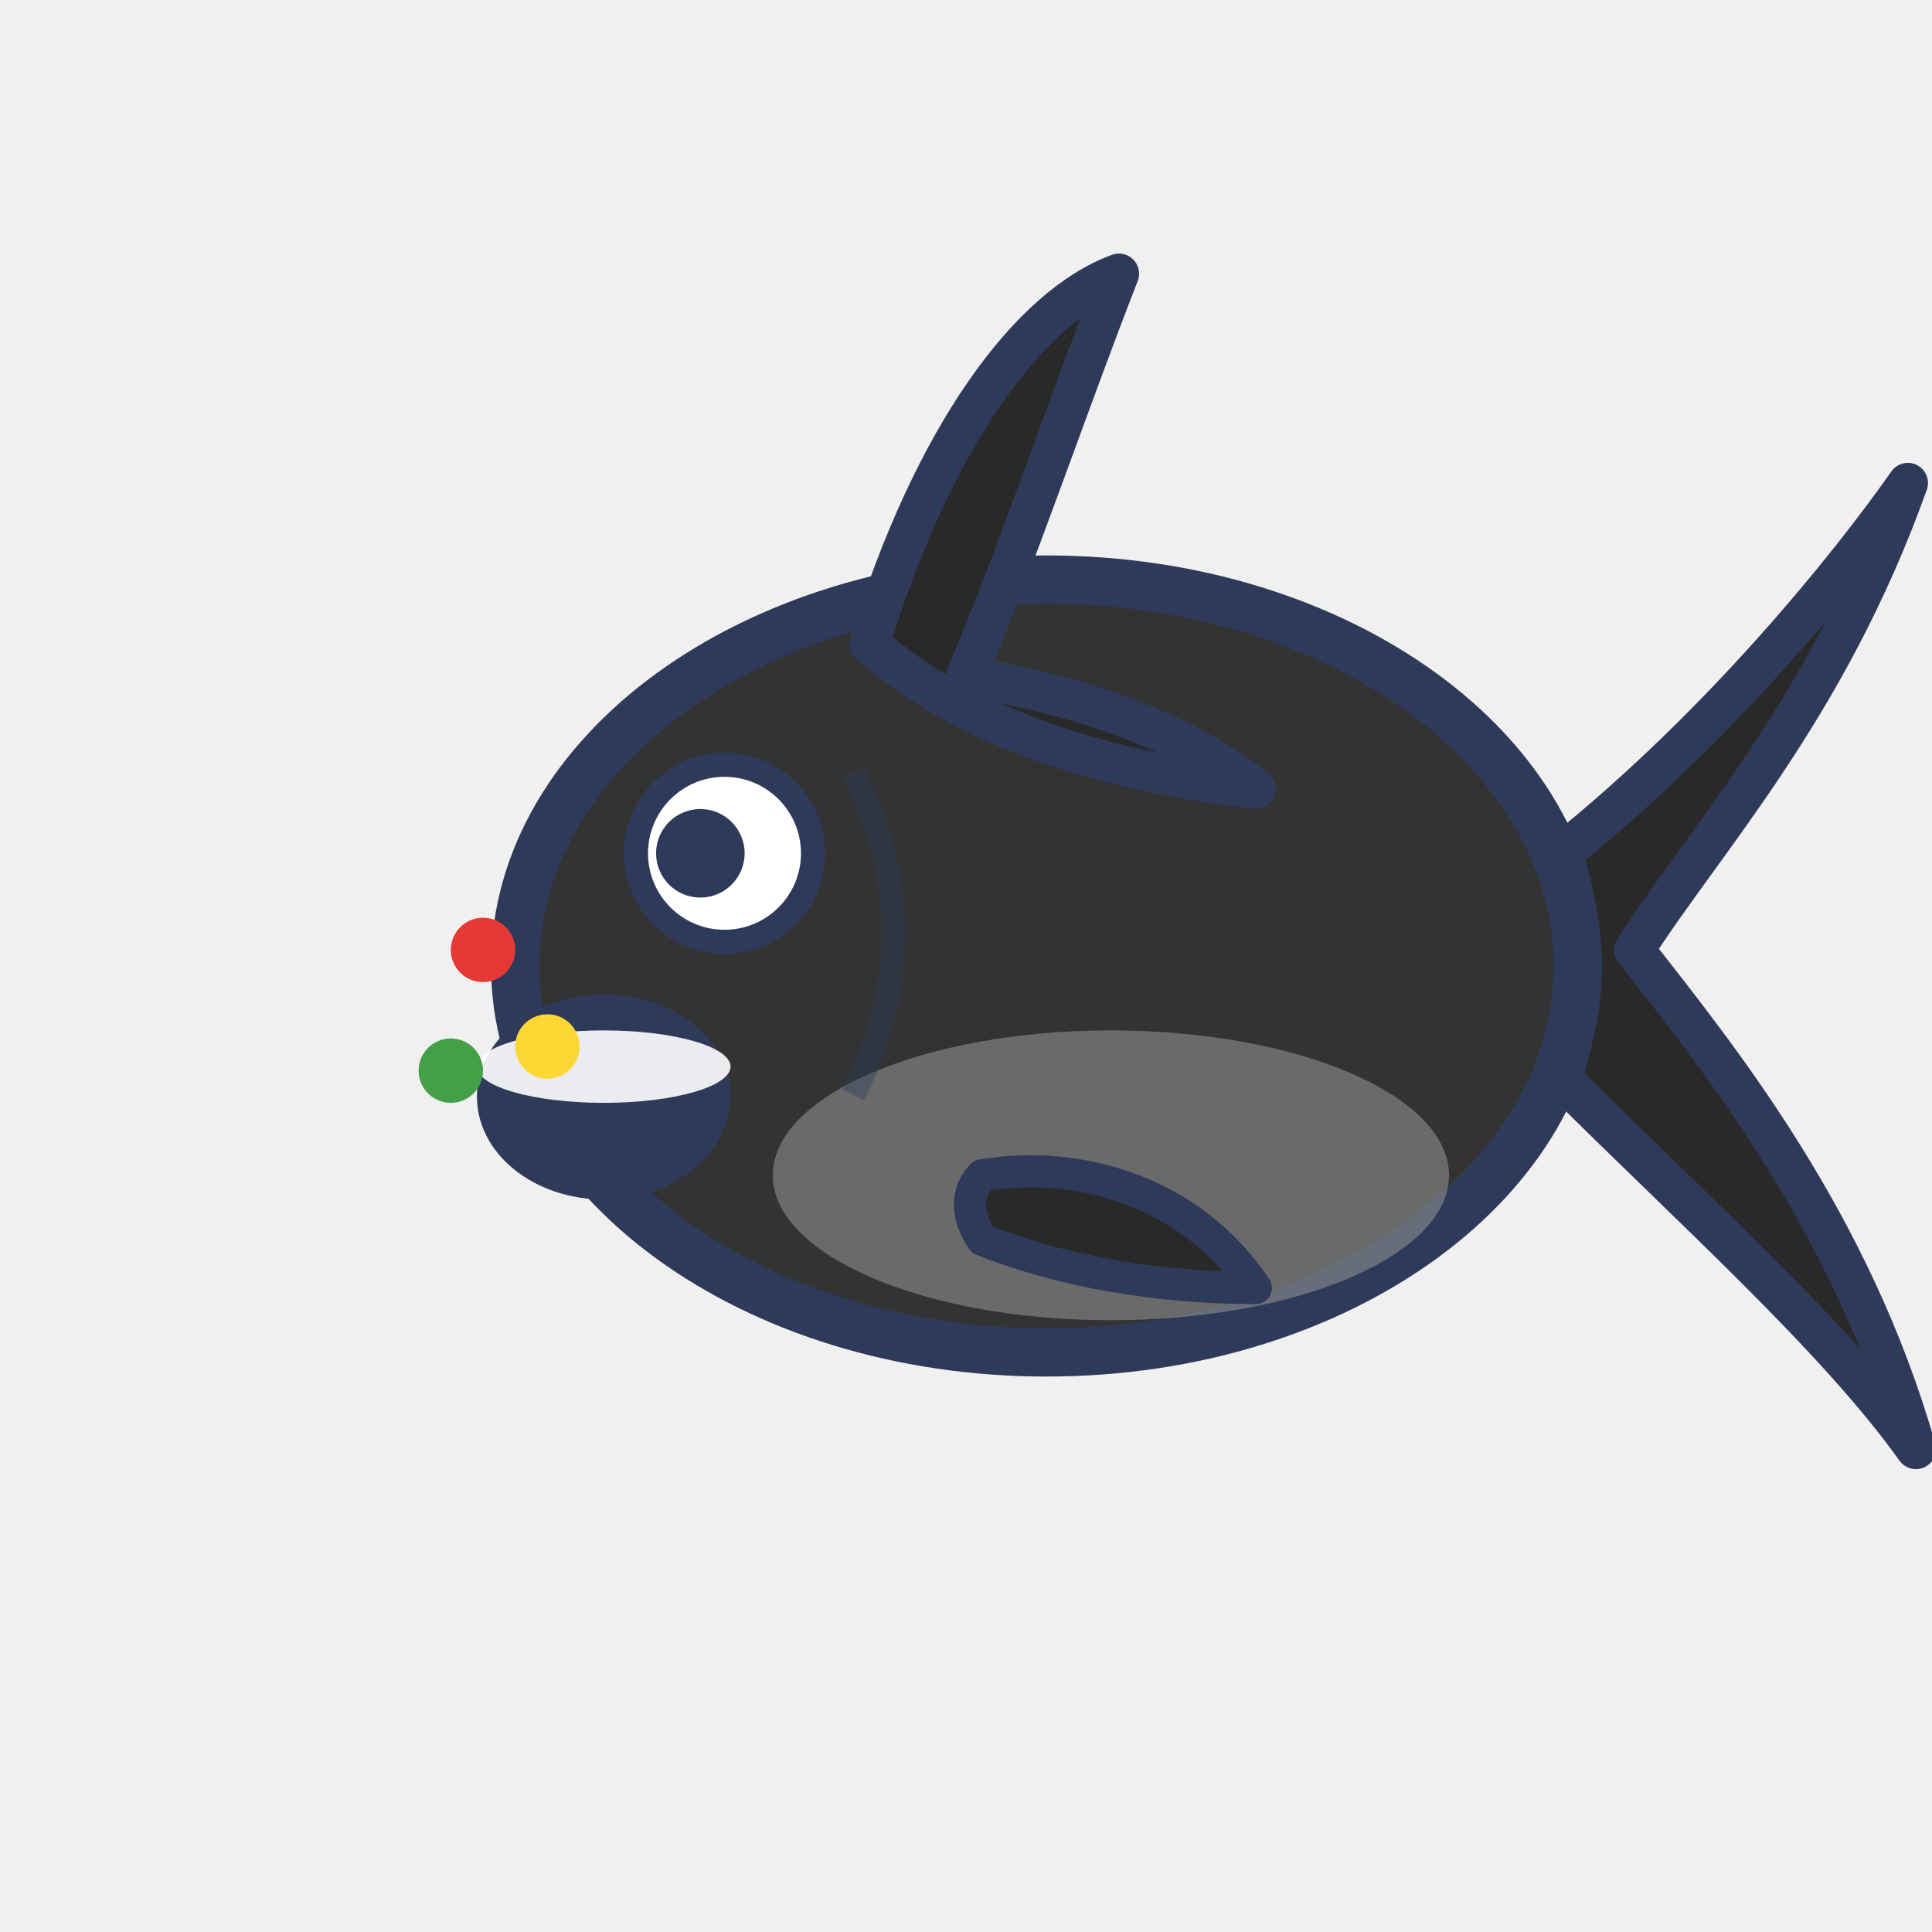
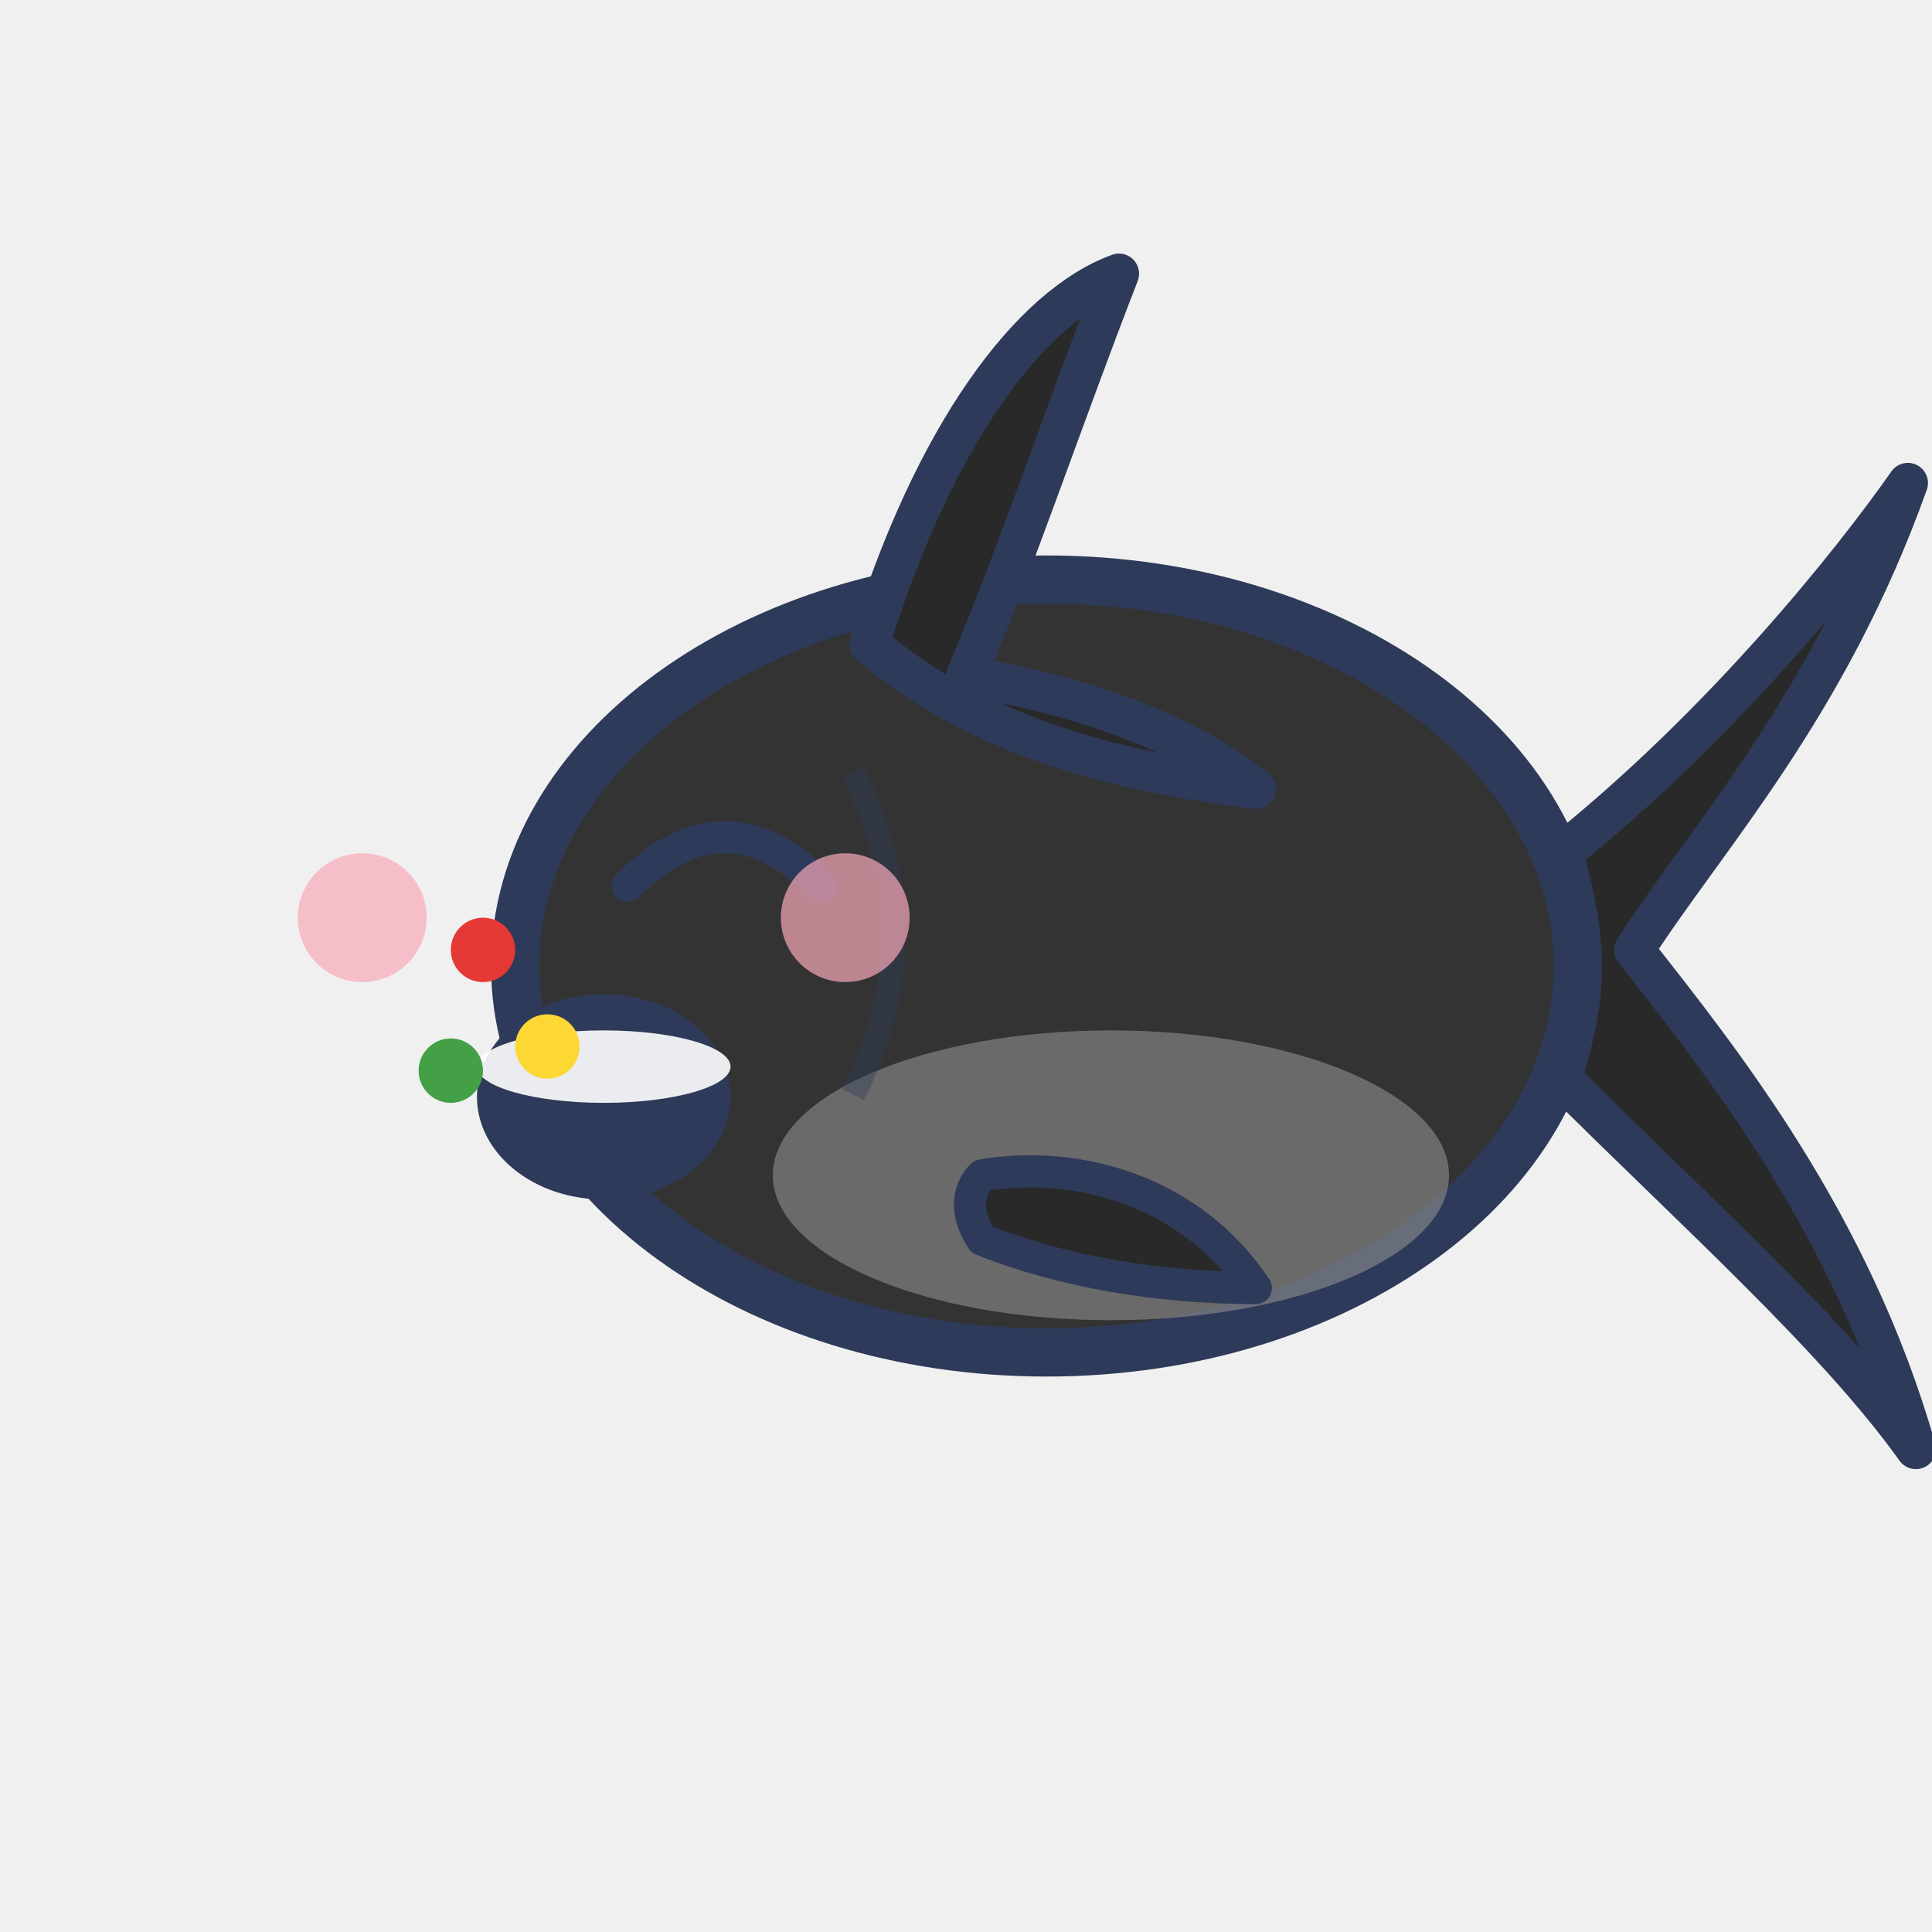
<svg xmlns="http://www.w3.org/2000/svg" viewBox="0 0 240 240" width="240" height="240">
  <defs>
    <linearGradient id="rainbowGrad" x1="0%" y1="0%" x2="100%" y2="100%">
      <stop offset="0%" stop-color="#E53935" />
      <stop offset="20%" stop-color="#FB8C00" />
      <stop offset="40%" stop-color="#FDD835" />
      <stop offset="60%" stop-color="#43A047" />
      <stop offset="80%" stop-color="#1E88E5" />
      <stop offset="100%" stop-color="#8E24AA" />
    </linearGradient>
  </defs>
  <g>
    <path d="M194,106 C214,90 230,70 237,60 C227,88 212,104 203,118 C214,132 230,152 238,180 C228,166 210,150 194,134 C197,125 197,114 194,106 Z" fill="rgb(41,41,41)" stroke="#2E3A59" stroke-width="5" stroke-linejoin="round" stroke-linecap="round" />
    <ellipse cx="130" cy="120" rx="66" ry="48" fill="#333333" stroke="#2E3A59" stroke-width="6" />
    <ellipse cx="138" cy="146" rx="42" ry="18" fill="rgb(143,143,143)" opacity="0.6" />
    <path d="M108,80 C116,54 128,38 139,34 C132,52 126,70 120,84 C132,86 146,90 156,98 C140,96 122,92 108,80 Z" fill="rgb(41,41,41)" stroke="#2E3A59" stroke-width="5" stroke-linejoin="round" stroke-linecap="round" />
    <path d="M122,146 C134,144 148,148 156,160 C144,160 132,158 122,154 C120,151 120,148 122,146 Z" fill="rgb(41,41,41)" stroke="#2E3A59" stroke-width="4" stroke-linejoin="round" stroke-linecap="round" />
    <path d="M106 96 Q116 116 106 136" stroke="#2E3A59" stroke-width="3" fill="none" opacity="0.4" />
-     <circle cx="90" cy="106" r="11" fill="#fff" stroke="#2E3A59" stroke-width="3" />
-     <circle cx="87" cy="106" r="5.5" fill="#2E3A59" />
+     <path d="M78 110 Q90 98 102 110" stroke="#2E3A59" stroke-width="4" fill="none" stroke-linecap="round" />
    <ellipse cx="75" cy="136.25" rx="15.75" ry="12.75" fill="#2E3A59" />
    <ellipse cx="75" cy="132.5" rx="15.75" ry="4.5" fill="#fff" opacity="0.9" />
  </g>
+   <circle cx="45" cy="114" r="8" fill="#F7A8B8" opacity="0.7" />
+   <circle cx="105" cy="114" r="8" fill="#F7A8B8" opacity="0.7" />
  <circle cx="60" cy="118" r="4" fill="#E53935" />
  <circle cx="68" cy="130" r="4" fill="#FDD835" />
  <circle cx="56" cy="133" r="4" fill="#43A047" />
</svg>
